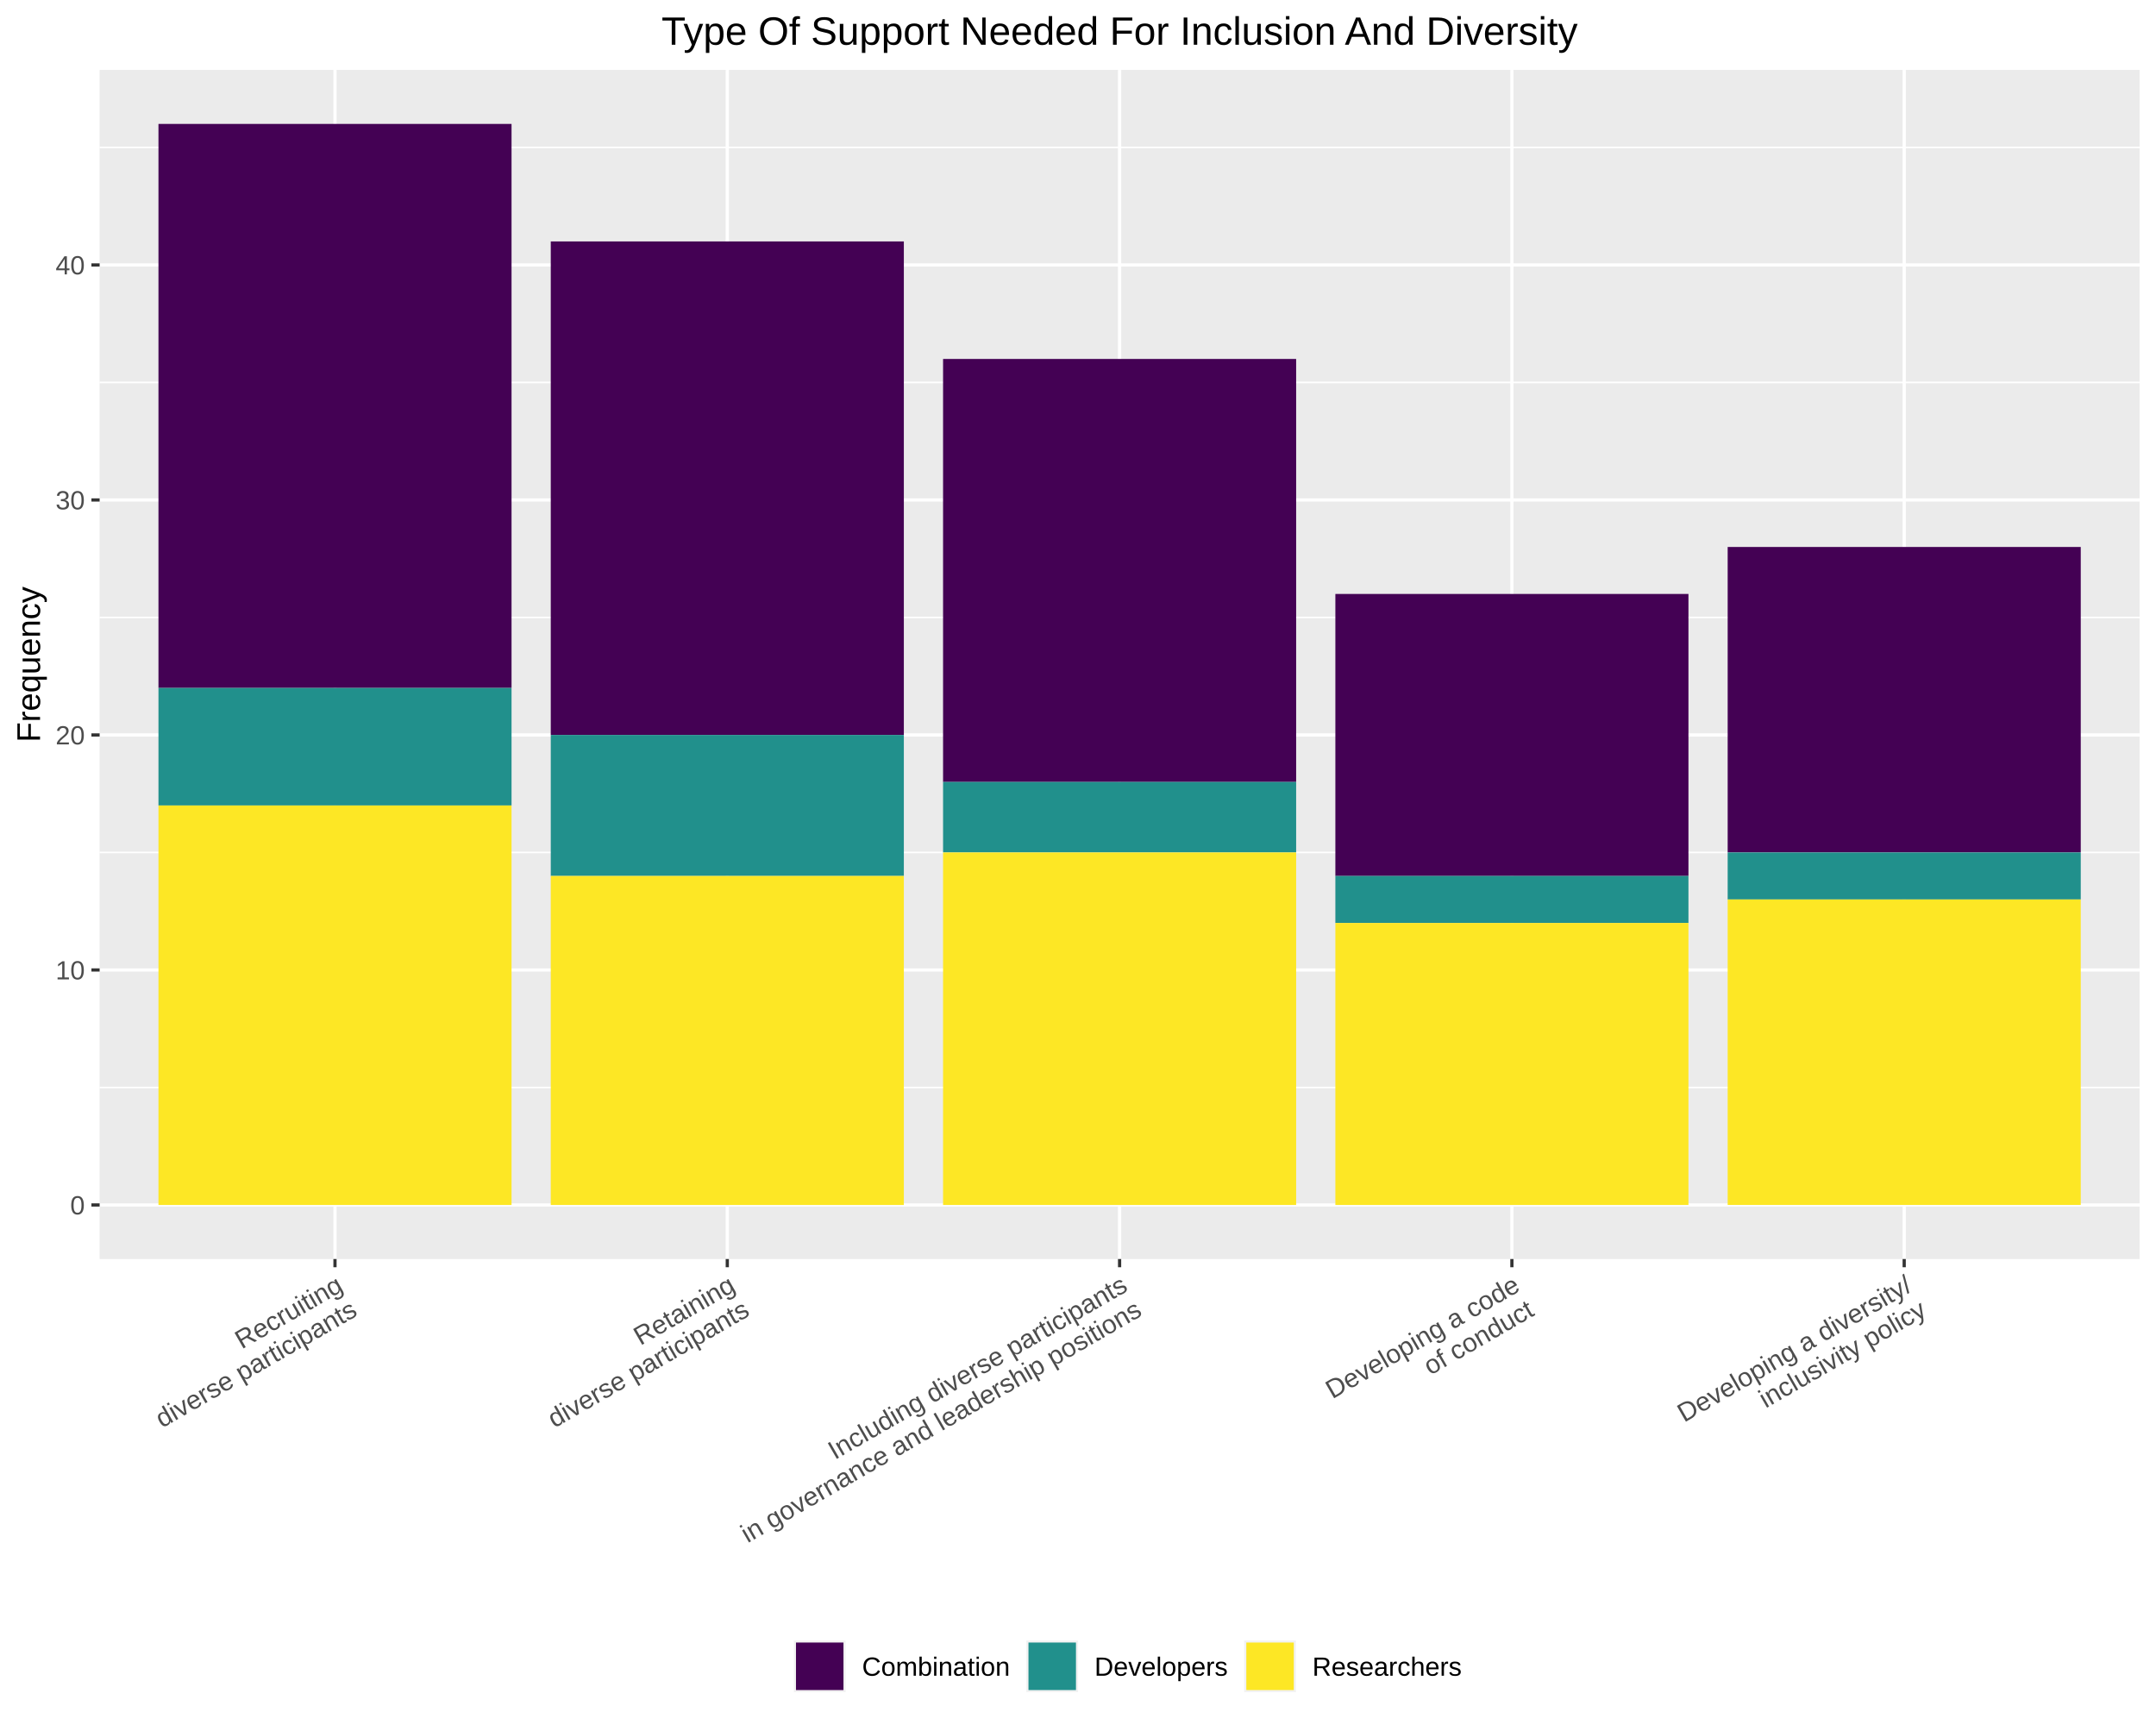
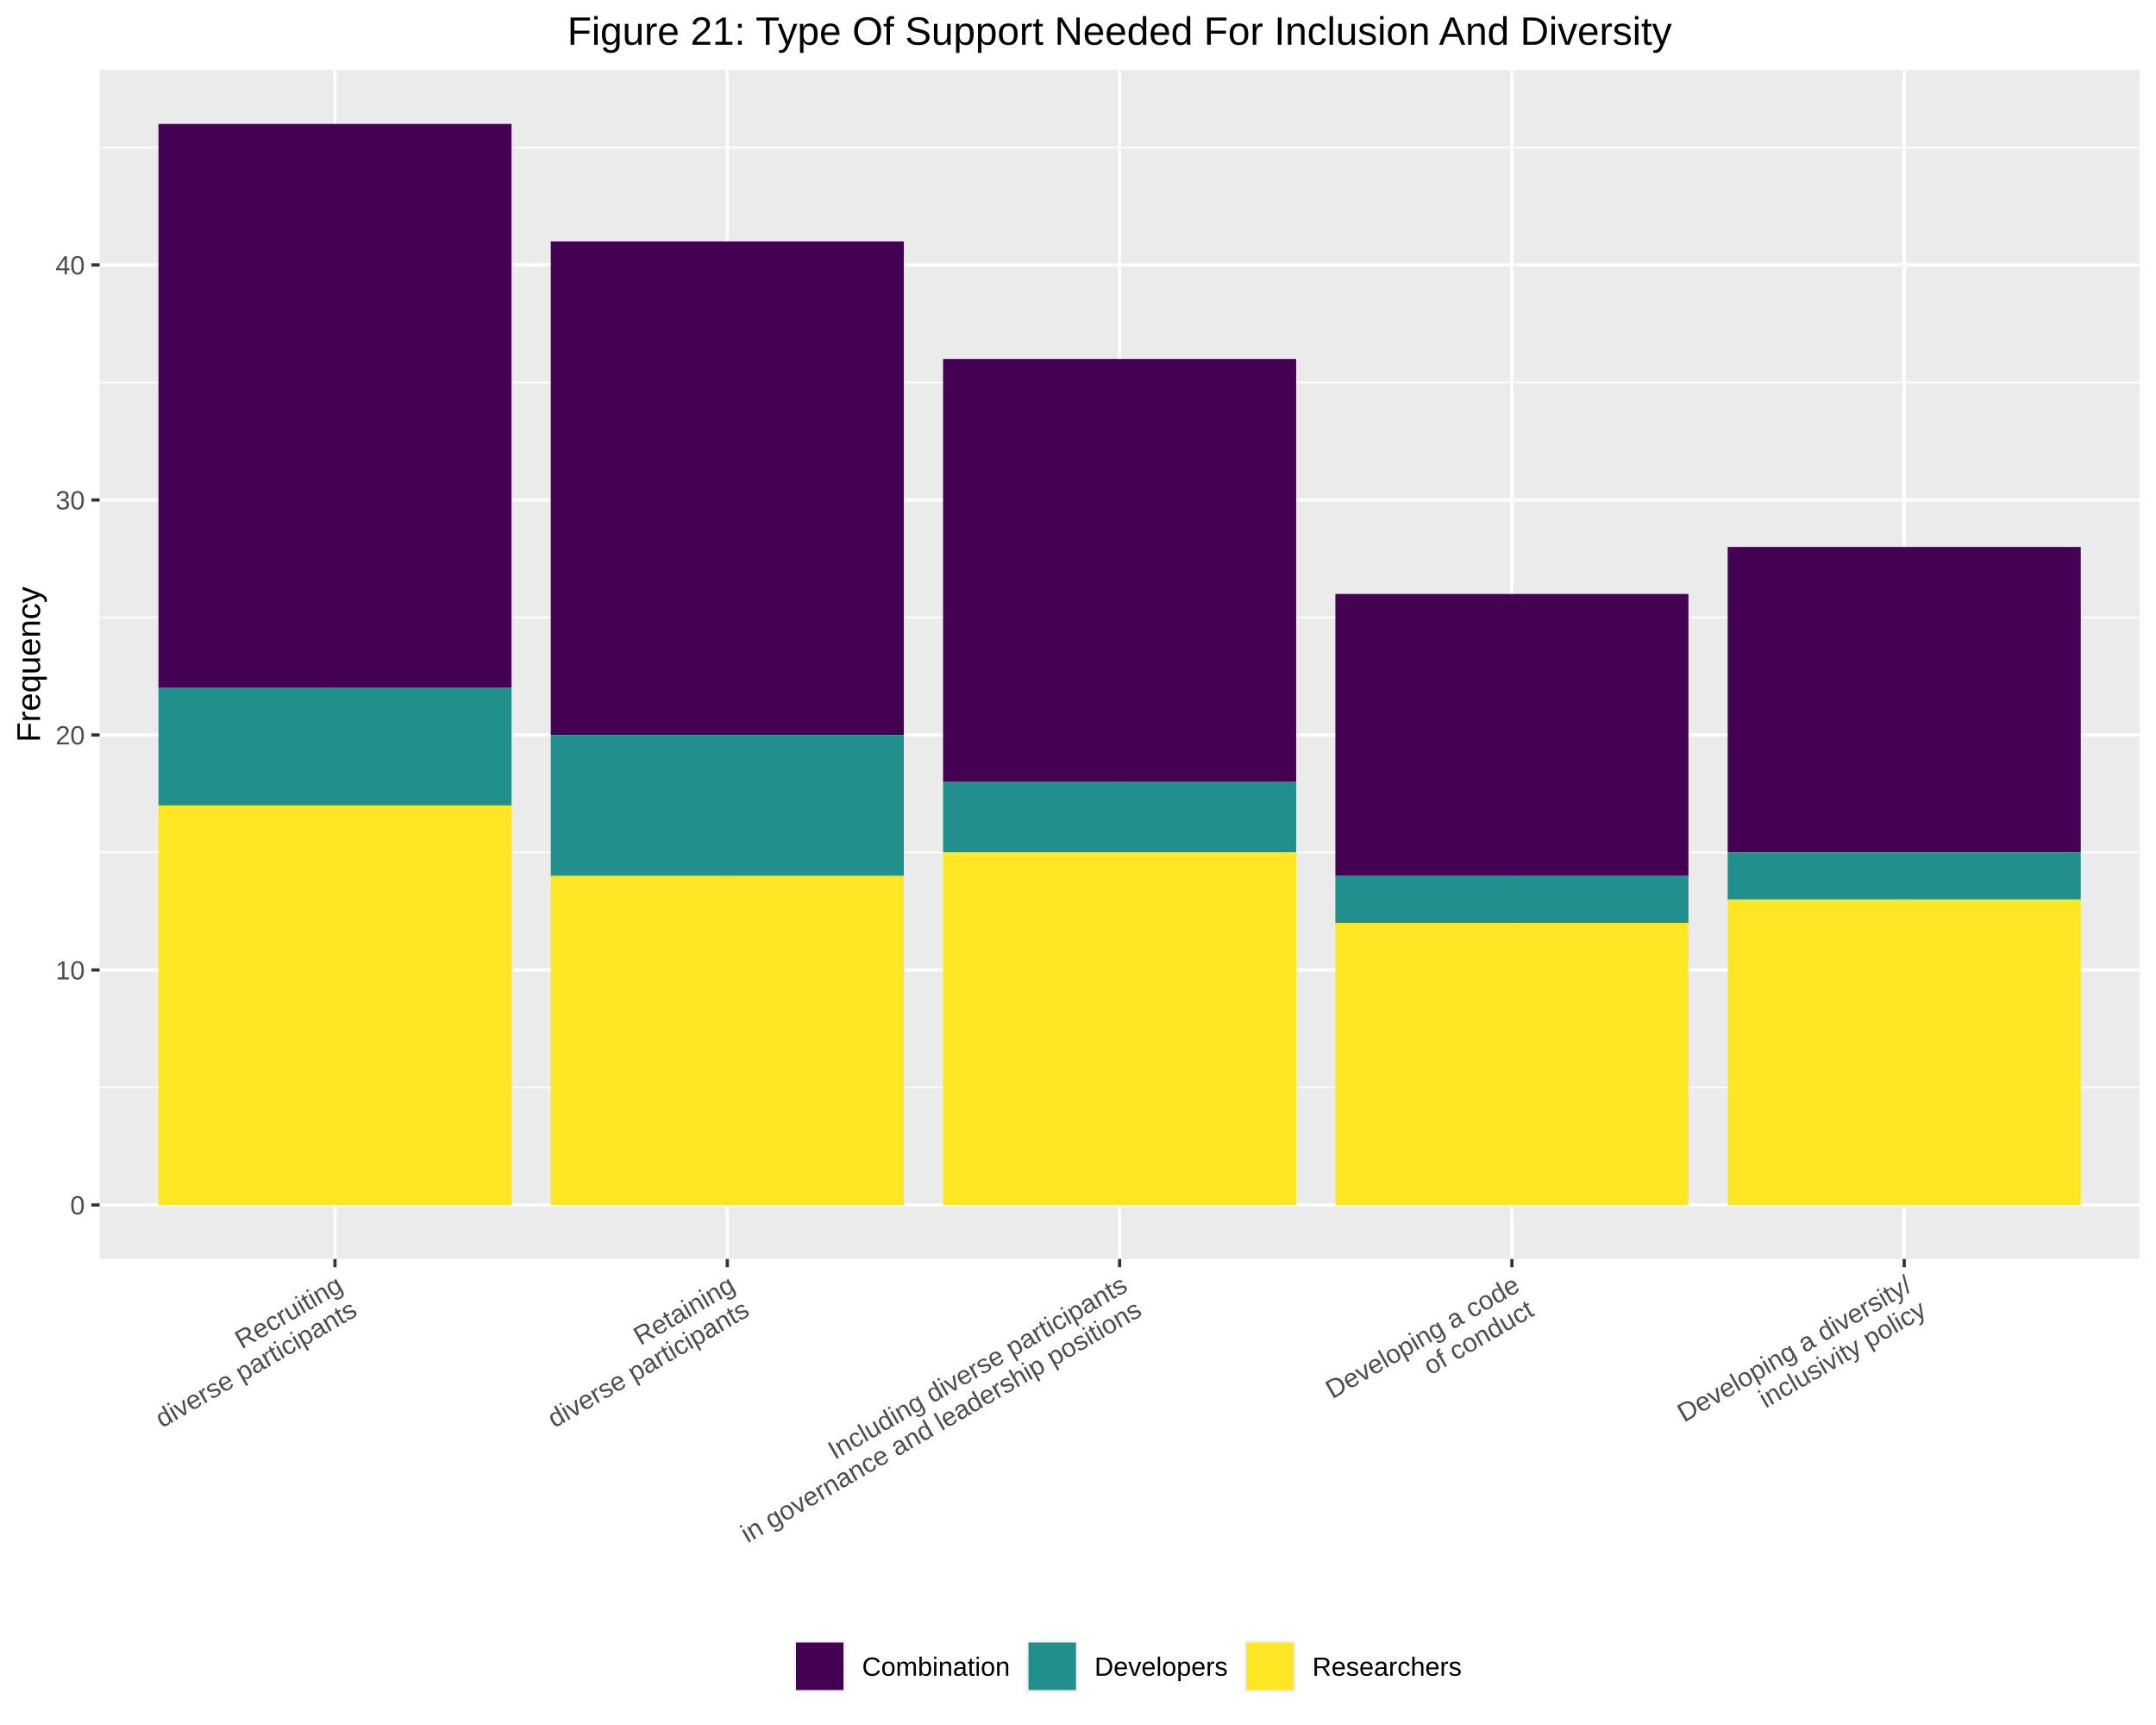
<svg xmlns="http://www.w3.org/2000/svg" class="svglite" width="720.00pt" height="576.00pt" viewBox="0 0 720.00 576.00">
  <defs>
    <style type="text/css">
    .svglite line, .svglite polyline, .svglite polygon, .svglite path, .svglite rect, .svglite circle {
      fill: none;
      stroke: #000000;
      stroke-linecap: round;
      stroke-linejoin: round;
      stroke-miterlimit: 10.00;
    }
    .svglite text {
      white-space: pre;
    }
  </style>
  </defs>
  <rect width="100%" height="100%" style="stroke: none; fill: #FFFFFF;" />
  <defs>
    <clipPath id="cpMC4wMHw3MjAuMDB8MC4wMHw1NzYuMDA=">
      <rect x="0.00" y="0.00" width="720.00" height="576.00" />
    </clipPath>
  </defs>
  <g clip-path="url(#cpMC4wMHw3MjAuMDB8MC4wMHw1NzYuMDA=)">
    <rect x="0.00" y="0.00" width="720.00" height="576.00" style="stroke-width: 1.07; stroke: #FFFFFF; fill: #FFFFFF;" />
  </g>
  <defs>
    <clipPath id="cpMzMuMjd8NzE0LjUyfDIzLjM0fDQyMC40MQ==">
      <rect x="33.27" y="23.34" width="681.25" height="397.07" />
    </clipPath>
  </defs>
  <g clip-path="url(#cpMzMuMjd8NzE0LjUyfDIzLjM0fDQyMC40MQ==)">
    <rect x="33.27" y="23.34" width="681.25" height="397.07" style="stroke-width: 1.07; stroke: none; fill: #EBEBEB;" />
    <polyline points="33.27,363.12 714.52,363.12 " style="stroke-width: 0.53; stroke: #FFFFFF; stroke-linecap: butt;" />
    <polyline points="33.27,284.65 714.52,284.65 " style="stroke-width: 0.53; stroke: #FFFFFF; stroke-linecap: butt;" />
    <polyline points="33.27,206.18 714.52,206.18 " style="stroke-width: 0.53; stroke: #FFFFFF; stroke-linecap: butt;" />
    <polyline points="33.27,127.70 714.52,127.70 " style="stroke-width: 0.53; stroke: #FFFFFF; stroke-linecap: butt;" />
    <polyline points="33.27,49.23 714.52,49.23 " style="stroke-width: 0.53; stroke: #FFFFFF; stroke-linecap: butt;" />
    <polyline points="33.27,402.36 714.52,402.36 " style="stroke-width: 1.07; stroke: #FFFFFF; stroke-linecap: butt;" />
    <polyline points="33.27,323.89 714.52,323.89 " style="stroke-width: 1.07; stroke: #FFFFFF; stroke-linecap: butt;" />
    <polyline points="33.27,245.41 714.52,245.41 " style="stroke-width: 1.07; stroke: #FFFFFF; stroke-linecap: butt;" />
    <polyline points="33.27,166.94 714.52,166.94 " style="stroke-width: 1.07; stroke: #FFFFFF; stroke-linecap: butt;" />
    <polyline points="33.27,88.47 714.52,88.47 " style="stroke-width: 1.07; stroke: #FFFFFF; stroke-linecap: butt;" />
    <polyline points="111.87,420.41 111.87,23.34 " style="stroke-width: 1.07; stroke: #FFFFFF; stroke-linecap: butt;" />
    <polyline points="242.88,420.41 242.88,23.34 " style="stroke-width: 1.07; stroke: #FFFFFF; stroke-linecap: butt;" />
    <polyline points="373.89,420.41 373.89,23.34 " style="stroke-width: 1.07; stroke: #FFFFFF; stroke-linecap: butt;" />
    <polyline points="504.90,420.41 504.90,23.34 " style="stroke-width: 1.07; stroke: #FFFFFF; stroke-linecap: butt;" />
    <polyline points="635.91,420.41 635.91,23.34 " style="stroke-width: 1.07; stroke: #FFFFFF; stroke-linecap: butt;" />
    <rect x="52.92" y="41.38" width="117.91" height="188.33" style="stroke-width: 1.07; stroke: none; stroke-linecap: square; stroke-linejoin: miter; fill: #440154;" />
    <rect x="52.92" y="229.72" width="117.91" height="39.24" style="stroke-width: 1.07; stroke: none; stroke-linecap: square; stroke-linejoin: miter; fill: #21908C;" />
    <rect x="52.92" y="268.96" width="117.91" height="133.40" style="stroke-width: 1.07; stroke: none; stroke-linecap: square; stroke-linejoin: miter; fill: #FDE725;" />
    <rect x="183.93" y="80.62" width="117.91" height="164.79" style="stroke-width: 1.07; stroke: none; stroke-linecap: square; stroke-linejoin: miter; fill: #440154;" />
    <rect x="183.93" y="245.41" width="117.91" height="47.08" style="stroke-width: 1.07; stroke: none; stroke-linecap: square; stroke-linejoin: miter; fill: #21908C;" />
    <rect x="183.93" y="292.50" width="117.91" height="109.86" style="stroke-width: 1.07; stroke: none; stroke-linecap: square; stroke-linejoin: miter; fill: #FDE725;" />
    <rect x="314.94" y="119.86" width="117.91" height="141.25" style="stroke-width: 1.07; stroke: none; stroke-linecap: square; stroke-linejoin: miter; fill: #440154;" />
    <rect x="314.94" y="261.11" width="117.91" height="23.54" style="stroke-width: 1.07; stroke: none; stroke-linecap: square; stroke-linejoin: miter; fill: #21908C;" />
    <rect x="314.94" y="284.65" width="117.91" height="117.71" style="stroke-width: 1.07; stroke: none; stroke-linecap: square; stroke-linejoin: miter; fill: #FDE725;" />
    <rect x="445.95" y="198.33" width="117.91" height="94.17" style="stroke-width: 1.07; stroke: none; stroke-linecap: square; stroke-linejoin: miter; fill: #440154;" />
    <rect x="445.95" y="292.50" width="117.91" height="15.69" style="stroke-width: 1.07; stroke: none; stroke-linecap: square; stroke-linejoin: miter; fill: #21908C;" />
    <rect x="445.95" y="308.19" width="117.91" height="94.17" style="stroke-width: 1.07; stroke: none; stroke-linecap: square; stroke-linejoin: miter; fill: #FDE725;" />
    <rect x="576.96" y="182.64" width="117.91" height="102.01" style="stroke-width: 1.07; stroke: none; stroke-linecap: square; stroke-linejoin: miter; fill: #440154;" />
    <rect x="576.96" y="284.65" width="117.91" height="15.69" style="stroke-width: 1.07; stroke: none; stroke-linecap: square; stroke-linejoin: miter; fill: #21908C;" />
    <rect x="576.96" y="300.34" width="117.91" height="102.01" style="stroke-width: 1.07; stroke: none; stroke-linecap: square; stroke-linejoin: miter; fill: #FDE725;" />
  </g>
  <g clip-path="url(#cpMC4wMHw3MjAuMDB8MC4wMHw1NzYuMDA=)">
    <text x="28.34" y="405.51" text-anchor="end" style="font-size: 8.80px;fill: #4D4D4D; font-family: &quot;Arial&quot;;" textLength="4.90px" lengthAdjust="spacingAndGlyphs">0</text>
    <text x="28.34" y="327.04" text-anchor="end" style="font-size: 8.80px;fill: #4D4D4D; font-family: &quot;Arial&quot;;" textLength="9.79px" lengthAdjust="spacingAndGlyphs">10</text>
    <text x="28.34" y="248.57" text-anchor="end" style="font-size: 8.80px;fill: #4D4D4D; font-family: &quot;Arial&quot;;" textLength="9.79px" lengthAdjust="spacingAndGlyphs">20</text>
    <text x="28.34" y="170.09" text-anchor="end" style="font-size: 8.80px;fill: #4D4D4D; font-family: &quot;Arial&quot;;" textLength="9.79px" lengthAdjust="spacingAndGlyphs">30</text>
    <text x="28.34" y="91.62" text-anchor="end" style="font-size: 8.80px;fill: #4D4D4D; font-family: &quot;Arial&quot;;" textLength="9.79px" lengthAdjust="spacingAndGlyphs">40</text>
    <polyline points="30.53,402.36 33.27,402.36 " style="stroke-width: 1.07; stroke: #333333; stroke-linecap: butt;" />
    <polyline points="30.53,323.89 33.27,323.89 " style="stroke-width: 1.07; stroke: #333333; stroke-linecap: butt;" />
    <polyline points="30.53,245.41 33.27,245.41 " style="stroke-width: 1.07; stroke: #333333; stroke-linecap: butt;" />
    <polyline points="30.53,166.94 33.27,166.94 " style="stroke-width: 1.07; stroke: #333333; stroke-linecap: butt;" />
    <polyline points="30.53,88.47 33.27,88.47 " style="stroke-width: 1.07; stroke: #333333; stroke-linecap: butt;" />
    <polyline points="111.87,423.15 111.87,420.41 " style="stroke-width: 1.07; stroke: #333333; stroke-linecap: butt;" />
    <polyline points="242.88,423.15 242.88,420.41 " style="stroke-width: 1.07; stroke: #333333; stroke-linecap: butt;" />
    <polyline points="373.89,423.15 373.89,420.41 " style="stroke-width: 1.07; stroke: #333333; stroke-linecap: butt;" />
    <polyline points="504.90,423.15 504.90,420.41 " style="stroke-width: 1.07; stroke: #333333; stroke-linecap: butt;" />
    <polyline points="635.91,423.15 635.91,420.41 " style="stroke-width: 1.07; stroke: #333333; stroke-linecap: butt;" />
    <text transform="translate(115.03,430.80) rotate(-30)" text-anchor="end" style="font-size: 8.80px;fill: #4D4D4D; font-family: &quot;Arial&quot;;" textLength="39.61px" lengthAdjust="spacingAndGlyphs">Recruiting</text>
    <text transform="translate(119.78,439.03) rotate(-30)" text-anchor="end" style="font-size: 8.80px;fill: #4D4D4D; font-family: &quot;Arial&quot;;" textLength="78.24px" lengthAdjust="spacingAndGlyphs"> diverse participants</text>
    <text transform="translate(246.04,430.80) rotate(-30)" text-anchor="end" style="font-size: 8.80px;fill: #4D4D4D; font-family: &quot;Arial&quot;;" textLength="37.17px" lengthAdjust="spacingAndGlyphs">Retaining</text>
    <text transform="translate(250.79,439.03) rotate(-30)" text-anchor="end" style="font-size: 8.80px;fill: #4D4D4D; font-family: &quot;Arial&quot;;" textLength="78.24px" lengthAdjust="spacingAndGlyphs"> diverse participants</text>
    <text transform="translate(377.05,430.80) rotate(-30)" text-anchor="end" style="font-size: 8.80px;fill: #4D4D4D; font-family: &quot;Arial&quot;;" textLength="113.46px" lengthAdjust="spacingAndGlyphs">Including diverse participants</text>
    <text transform="translate(381.80,439.03) rotate(-30)" text-anchor="end" style="font-size: 8.80px;fill: #4D4D4D; font-family: &quot;Arial&quot;;" textLength="155.07px" lengthAdjust="spacingAndGlyphs"> in governance and leadership positions</text>
    <text transform="translate(508.06,430.80) rotate(-30)" text-anchor="end" style="font-size: 8.80px;fill: #4D4D4D; font-family: &quot;Arial&quot;;" textLength="72.89px" lengthAdjust="spacingAndGlyphs">Developing a code</text>
    <text transform="translate(512.81,439.03) rotate(-30)" text-anchor="end" style="font-size: 8.80px;fill: #4D4D4D; font-family: &quot;Arial&quot;;" textLength="43.04px" lengthAdjust="spacingAndGlyphs"> of conduct</text>
    <text transform="translate(639.07,430.80) rotate(-30)" text-anchor="end" style="font-size: 8.80px;fill: #4D4D4D; font-family: &quot;Arial&quot;;" textLength="88.51px" lengthAdjust="spacingAndGlyphs">Developing a diversity/</text>
    <text transform="translate(643.82,439.03) rotate(-30)" text-anchor="end" style="font-size: 8.80px;fill: #4D4D4D; font-family: &quot;Arial&quot;;" textLength="65.01px" lengthAdjust="spacingAndGlyphs"> inclusivity policy</text>
    <text transform="translate(13.37,221.87) rotate(-90)" text-anchor="middle" style="font-size: 11.00px; font-family: &quot;Arial&quot;;" textLength="51.98px" lengthAdjust="spacingAndGlyphs">Frequency</text>
    <rect x="254.16" y="542.28" width="239.47" height="28.24" style="stroke-width: 1.07; stroke: none; fill: #FFFFFF;" />
    <rect x="265.12" y="547.76" width="17.28" height="17.28" style="stroke-width: 1.07; stroke: none; fill: #F2F2F2;" />
    <rect x="265.82" y="548.47" width="15.86" height="15.86" style="stroke-width: 1.07; stroke: none; stroke-linecap: square; stroke-linejoin: miter; fill: #440154;" />
    <rect x="342.75" y="547.76" width="17.28" height="17.28" style="stroke-width: 1.07; stroke: none; fill: #F2F2F2;" />
    <rect x="343.46" y="548.47" width="15.86" height="15.86" style="stroke-width: 1.07; stroke: none; stroke-linecap: square; stroke-linejoin: miter; fill: #21908C;" />
    <rect x="415.50" y="547.76" width="17.28" height="17.28" style="stroke-width: 1.07; stroke: none; fill: #F2F2F2;" />
    <rect x="416.21" y="548.47" width="15.86" height="15.86" style="stroke-width: 1.07; stroke: none; stroke-linecap: square; stroke-linejoin: miter; fill: #FDE725;" />
    <text x="287.88" y="559.55" style="font-size: 8.80px; font-family: &quot;Arial&quot;;" textLength="49.40px" lengthAdjust="spacingAndGlyphs">Combination</text>
    <text x="365.51" y="559.55" style="font-size: 8.80px; font-family: &quot;Arial&quot;;" textLength="44.51px" lengthAdjust="spacingAndGlyphs">Developers</text>
    <text x="438.26" y="559.55" style="font-size: 8.80px; font-family: &quot;Arial&quot;;" textLength="49.89px" lengthAdjust="spacingAndGlyphs">Researchers</text>
-     <text x="373.89" y="14.94" text-anchor="middle" style="font-size: 13.20px; font-family: &quot;Arial&quot;;" textLength="307.20px" lengthAdjust="spacingAndGlyphs">Type Of Support Needed For Inclusion And Diversity</text>
+     <text x="373.89" y="14.94" text-anchor="middle" style="font-size: 13.20px; font-family: &quot;Arial&quot;;" textLength="370.26px" lengthAdjust="spacingAndGlyphs">Figure 21: Type Of Support Needed For Inclusion And Diversity</text>
  </g>
</svg>
